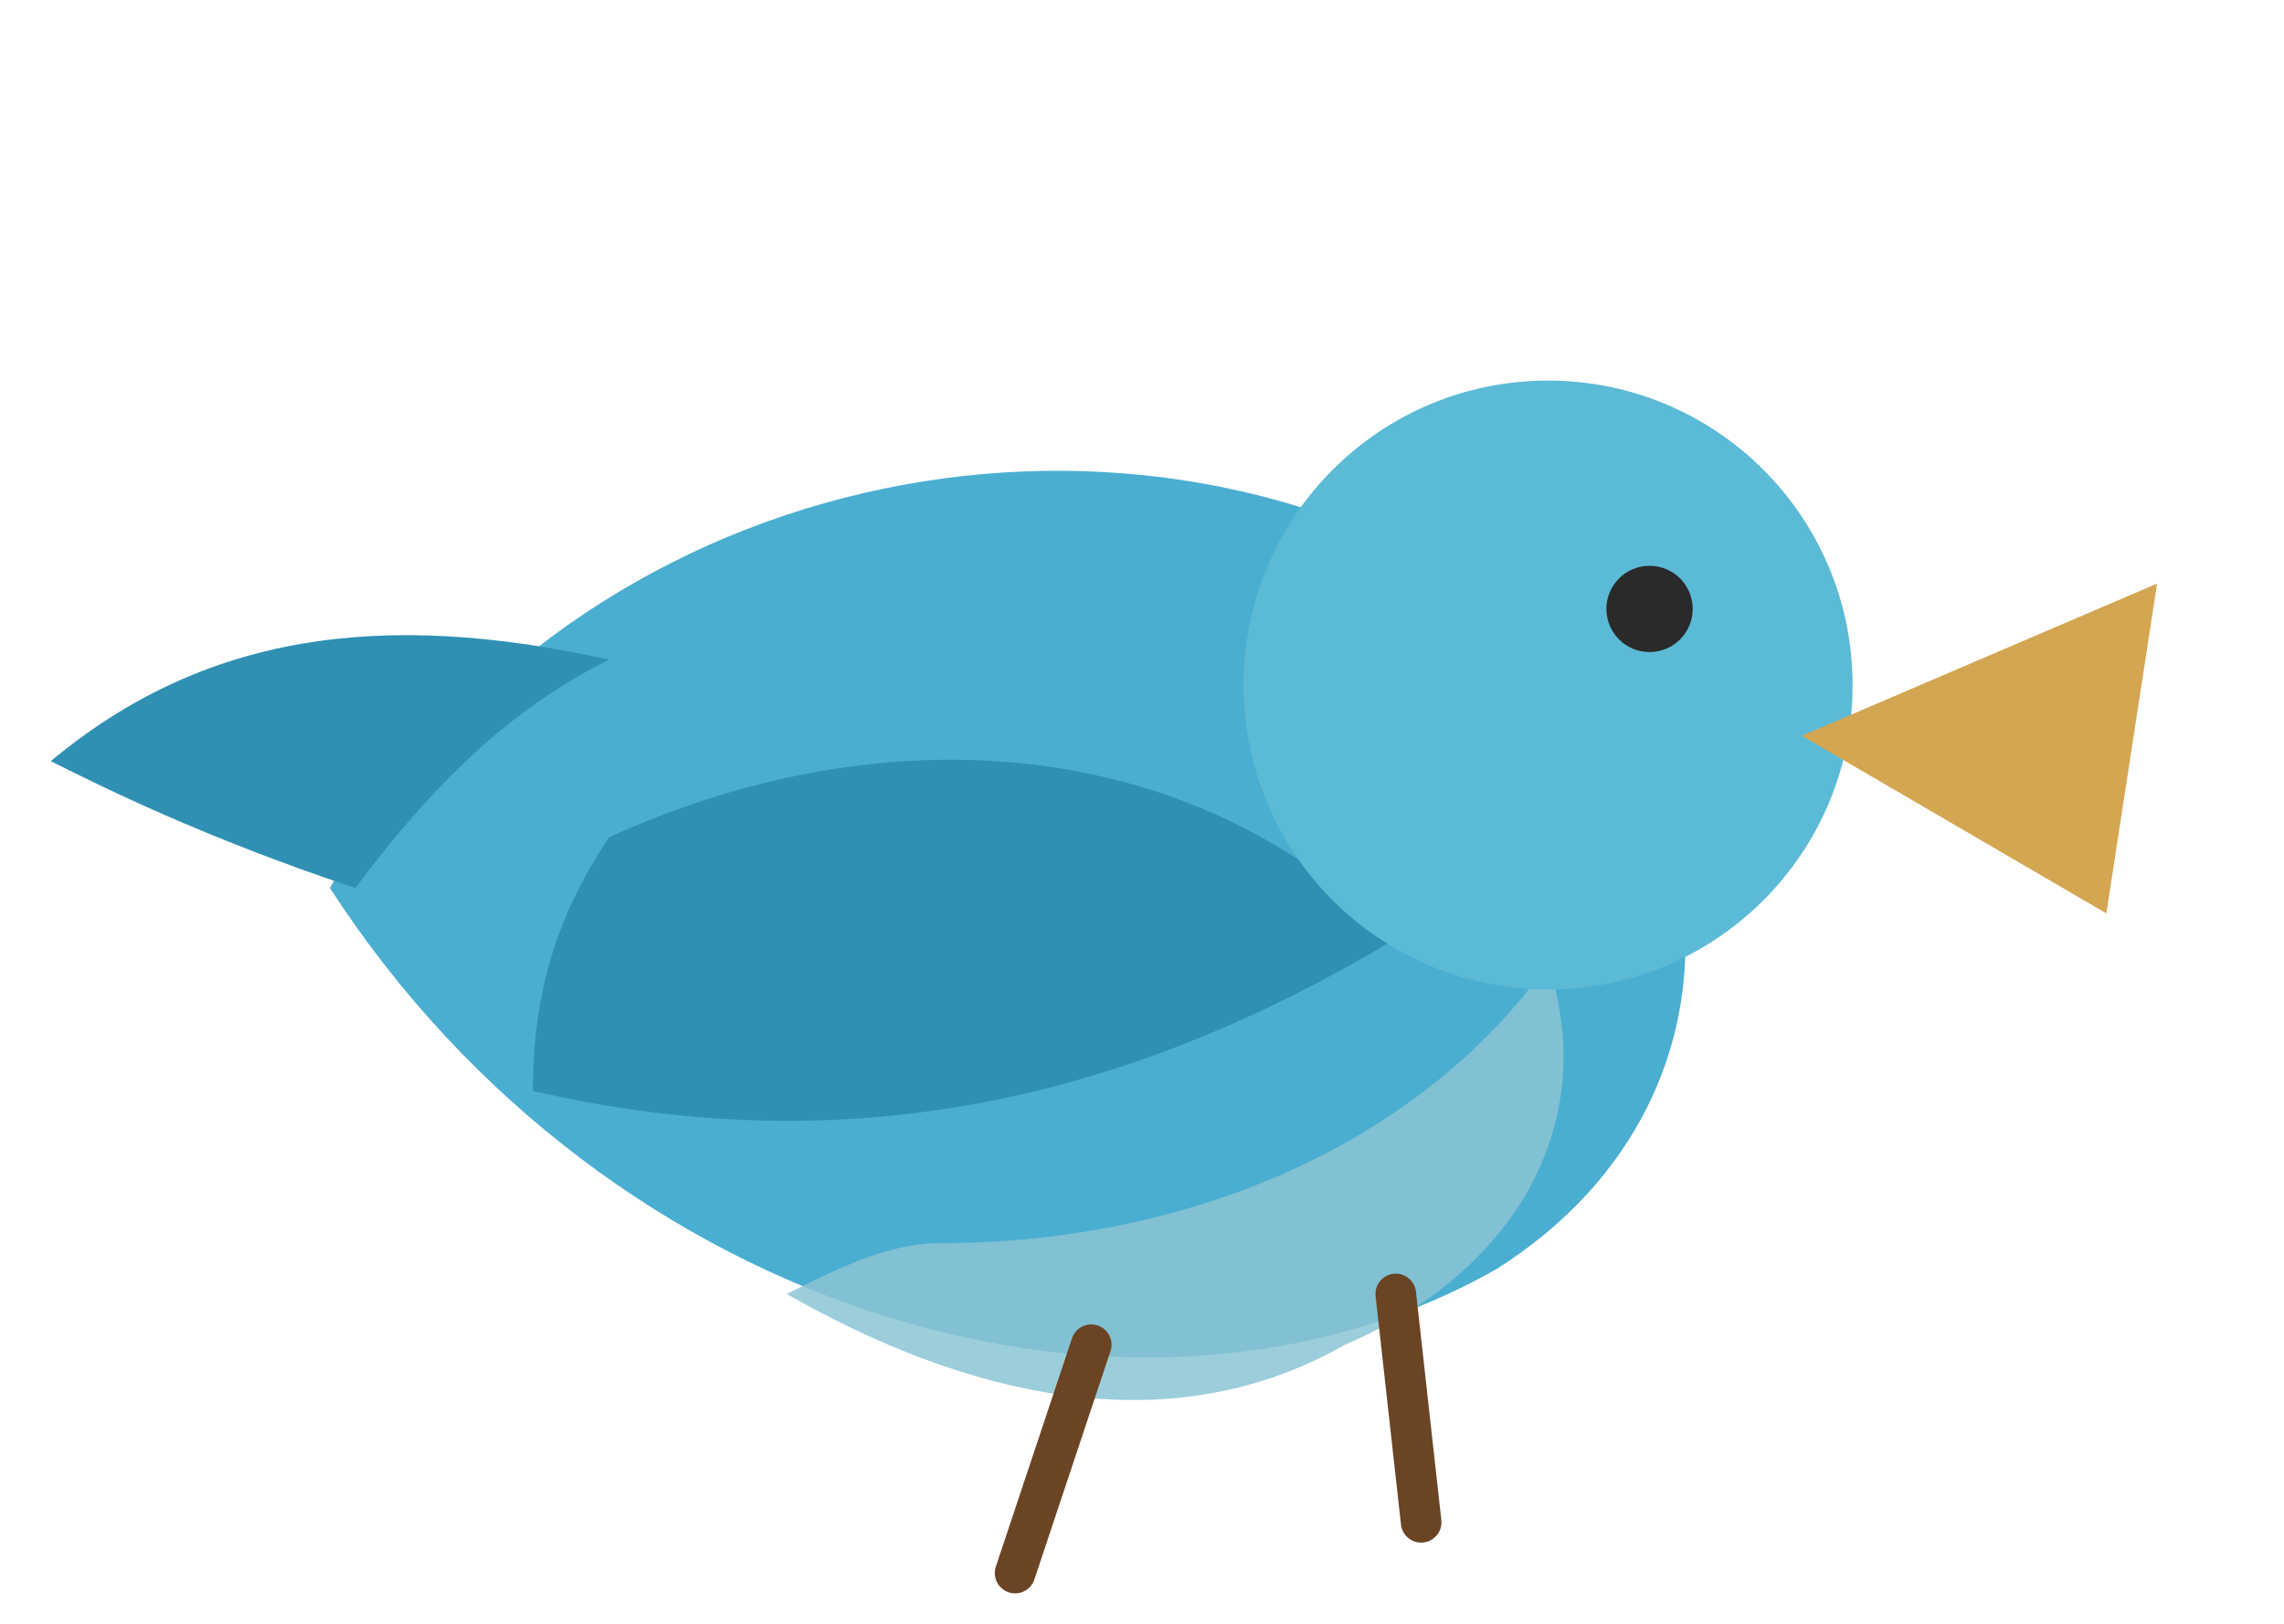
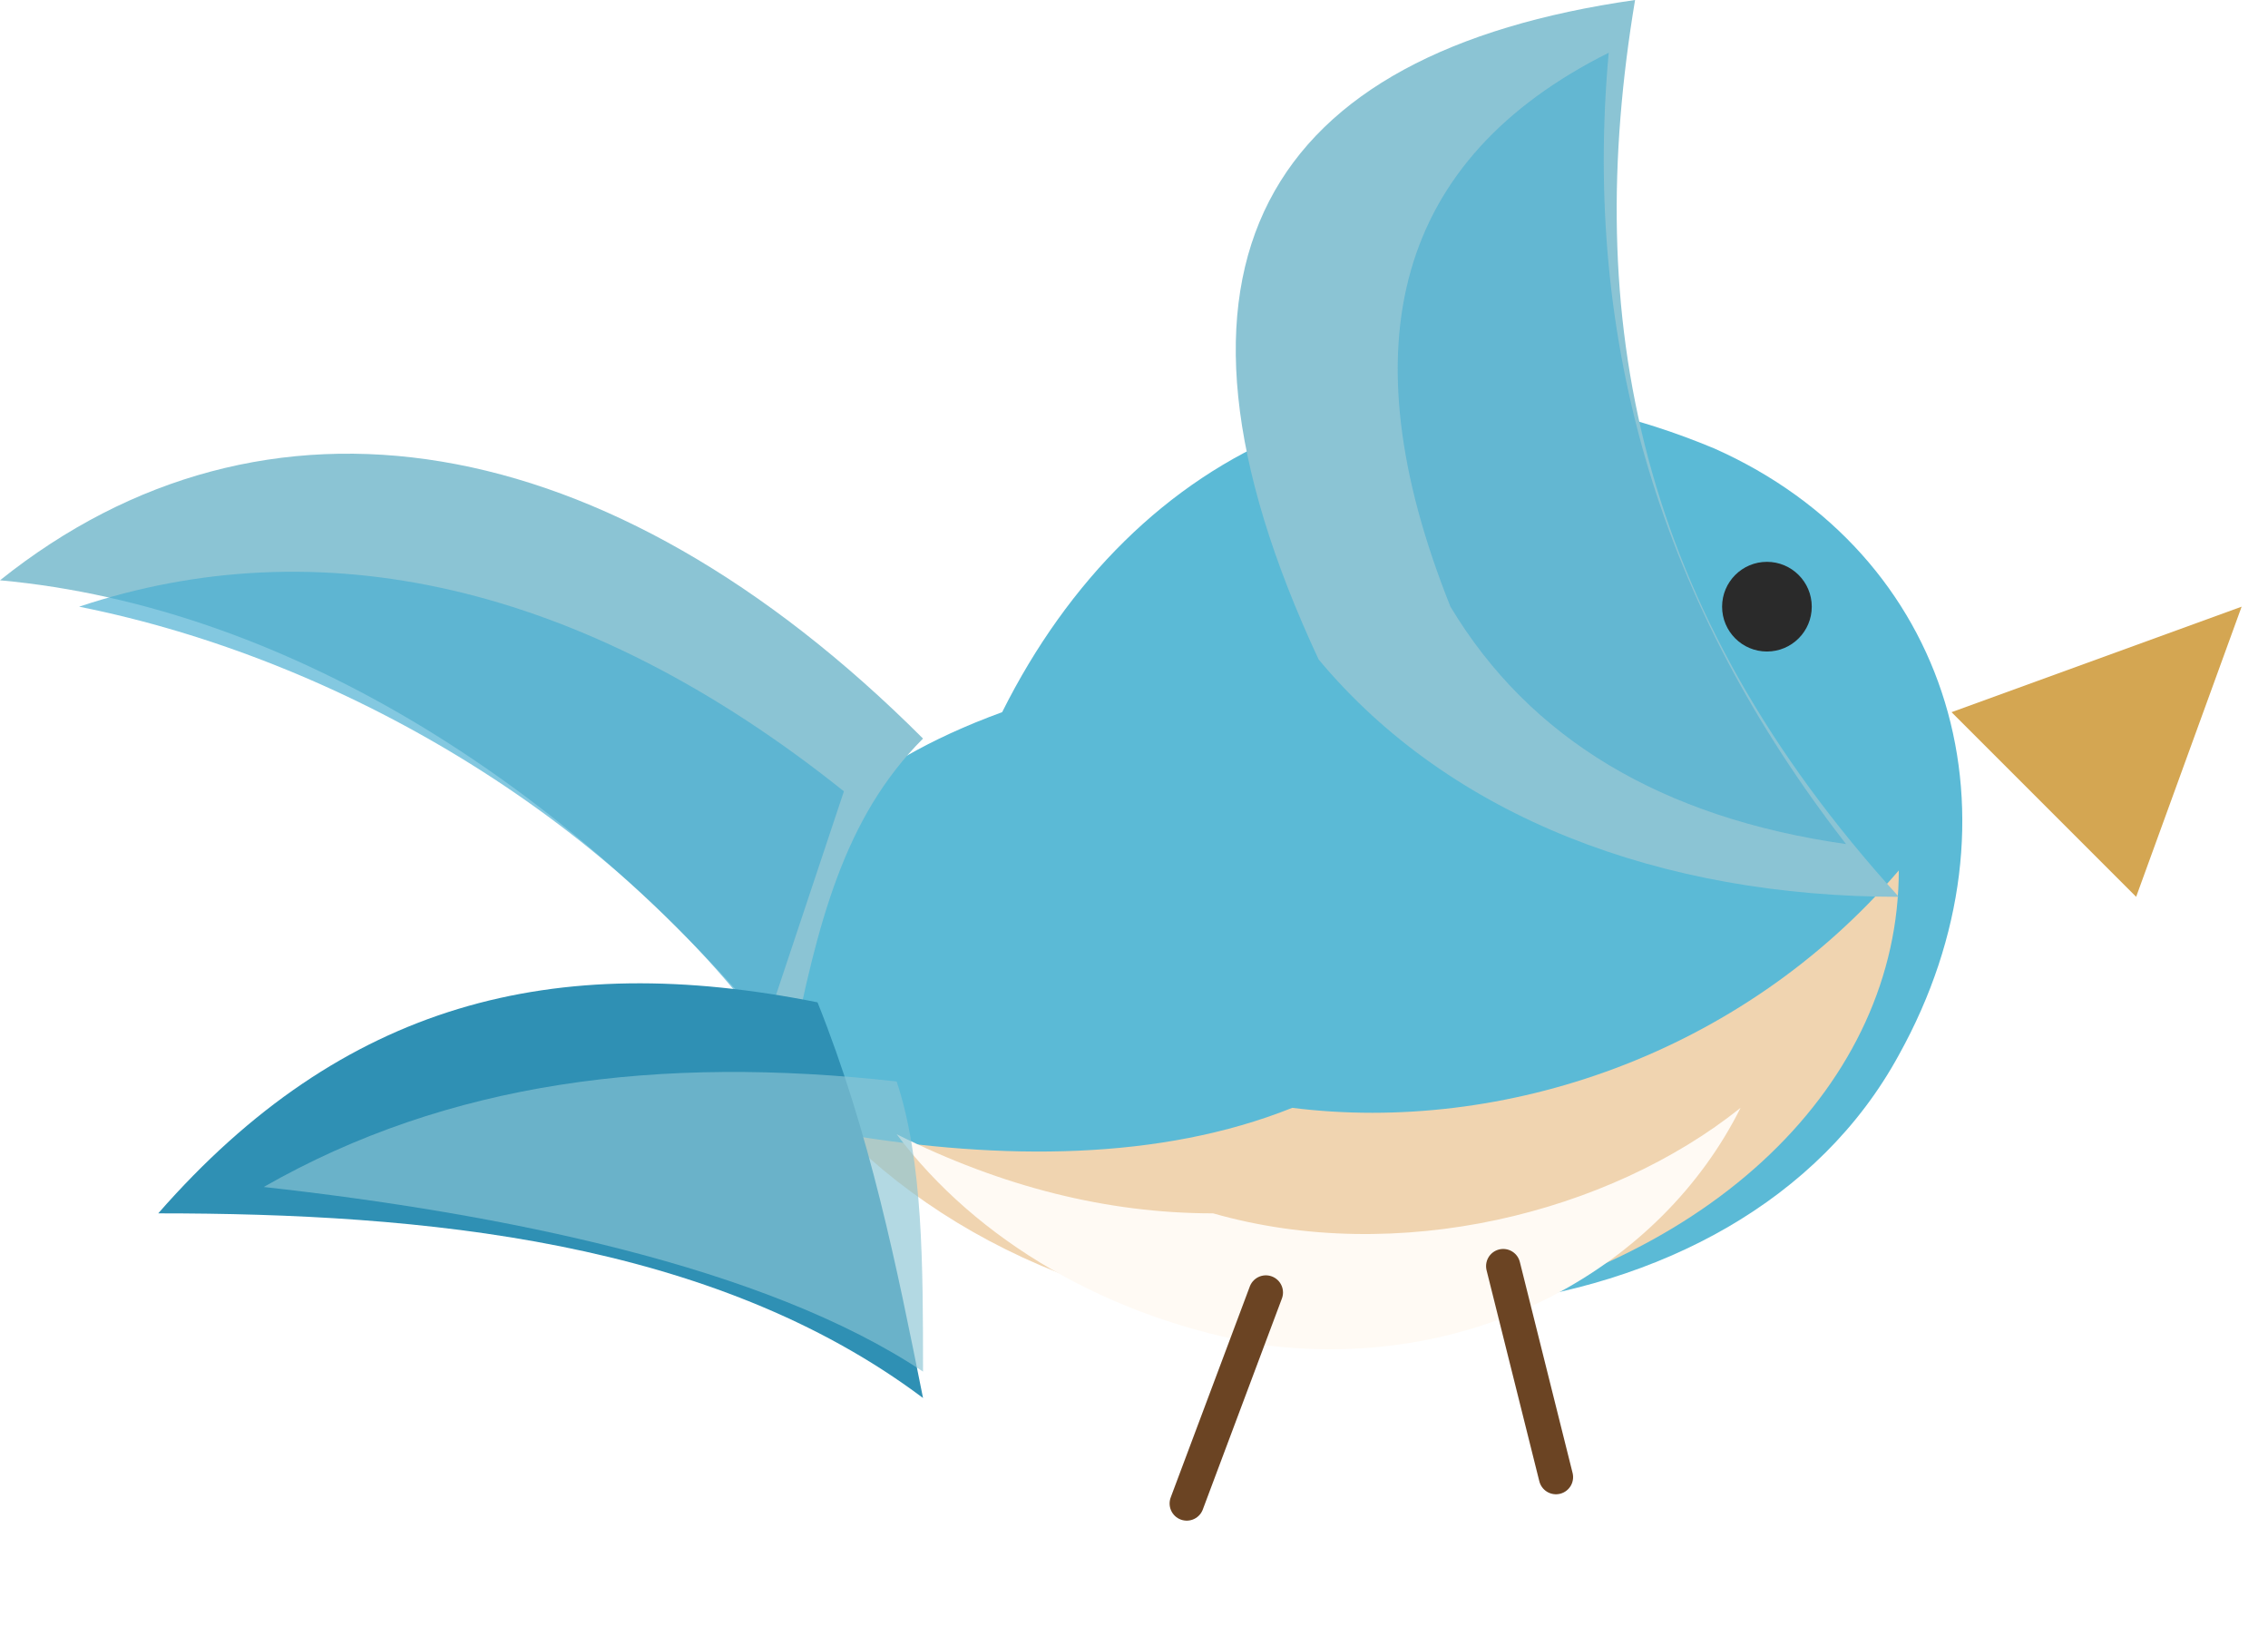
- <svg xmlns="http://www.w3.org/2000/svg" width="90" height="64" viewBox="0 0 90 64">
-   <path d="M13 35C22 19 43 14 58 23C68 29 70 43 59 50C45 58 24 52 13 35Z" fill="#4aaed1" />
-   <path d="M24 33C35 28 47 29 55 37C45 43 34 46 21 43C21 39 22 36 24 33Z" fill="#2f90b4" />
-   <path d="M37 49C47 49 56 45 61 38C63 44 60 50 53 53C46 57 38 55 31 51C33 50 35 49 37 49Z" fill="#8bc4d4" opacity="0.85" />
-   <circle cx="61" cy="27" r="12" fill="#5bbad6" />
-   <circle cx="65" cy="24" r="1.7" fill="#2a2a2a" />
-   <path d="M71 29L85 23L83 36Z" fill="#d4a652" />
-   <path d="M14 35C8 33 4 31 2 30C8 25 15 24 24 26C20 28 17 31 14 35Z" fill="#2f90b4" />
-   <line x1="43" y1="53" x2="40" y2="62" stroke="#6b4423" stroke-width="1.6" stroke-linecap="round" />
-   <line x1="55" y1="51" x2="56" y2="60" stroke="#6b4423" stroke-width="1.6" stroke-linecap="round" />
+ <svg xmlns="http://www.w3.org/2000/svg" width="86" height="62" viewBox="0 0 86 62">
+   <path d="M38 27C43 17 53 12 65 17C74 21 77 31 72 40C66 51 48 53 34 44C26 39 27 31 38 27Z" fill="#5bbad6" />
+   <path d="M49 42C57 43 66 40 72 33C72 41 65 48 54 50C45 51 37 48 32 43C38 44 44 44 49 42Z" fill="#f0d4b0" />
+   <path d="M46 46C53 48 61 46 66 42C63 48 56 52 48 51C42 50 37 47 34 43C38 45 42 46 46 46Z" fill="#fffaf4" />
+   <path d="M35 28C23 16 10 14 0 22C11 23 22 30 30 40C31 35 32 31 35 28Z" fill="#8bc4d4" />
+   <path d="M32 30C22 22 12 20 3 23C13 25 23 31 29 39C30 36 31 33 32 30Z" fill="#4aaed1" opacity="0.68" />
+   <path d="M50 25C43 10 48 2 62 0C60 12 62 23 72 34C63 34 55 31 50 25Z" fill="#8bc4d4" />
+   <path d="M55 23C51 13 53 6 61 2C60 13 63 23 70 32C63 31 58 28 55 23Z" fill="#4aaed1" opacity="0.62" />
+   <path d="M31 38C21 36 13 38 6 46C16 46 27 47 35 53C34 48 33 43 31 38Z" fill="#2f90b4" />
+   <path d="M34 41C25 40 17 41 10 45C19 46 29 48 35 52C35 48 35 44 34 41Z" fill="#8bc4d4" opacity="0.65" />
+   <circle cx="67" cy="23" r="1.7" fill="#2a2a2a" />
+   <path d="M74 27L85 23L81 34Z" fill="#d4a652" />
+   <line x1="48" y1="49" x2="45" y2="57" stroke="#6b4423" stroke-width="1.3" stroke-linecap="round" />
+   <line x1="57" y1="48" x2="59" y2="56" stroke="#6b4423" stroke-width="1.3" stroke-linecap="round" />
</svg>
